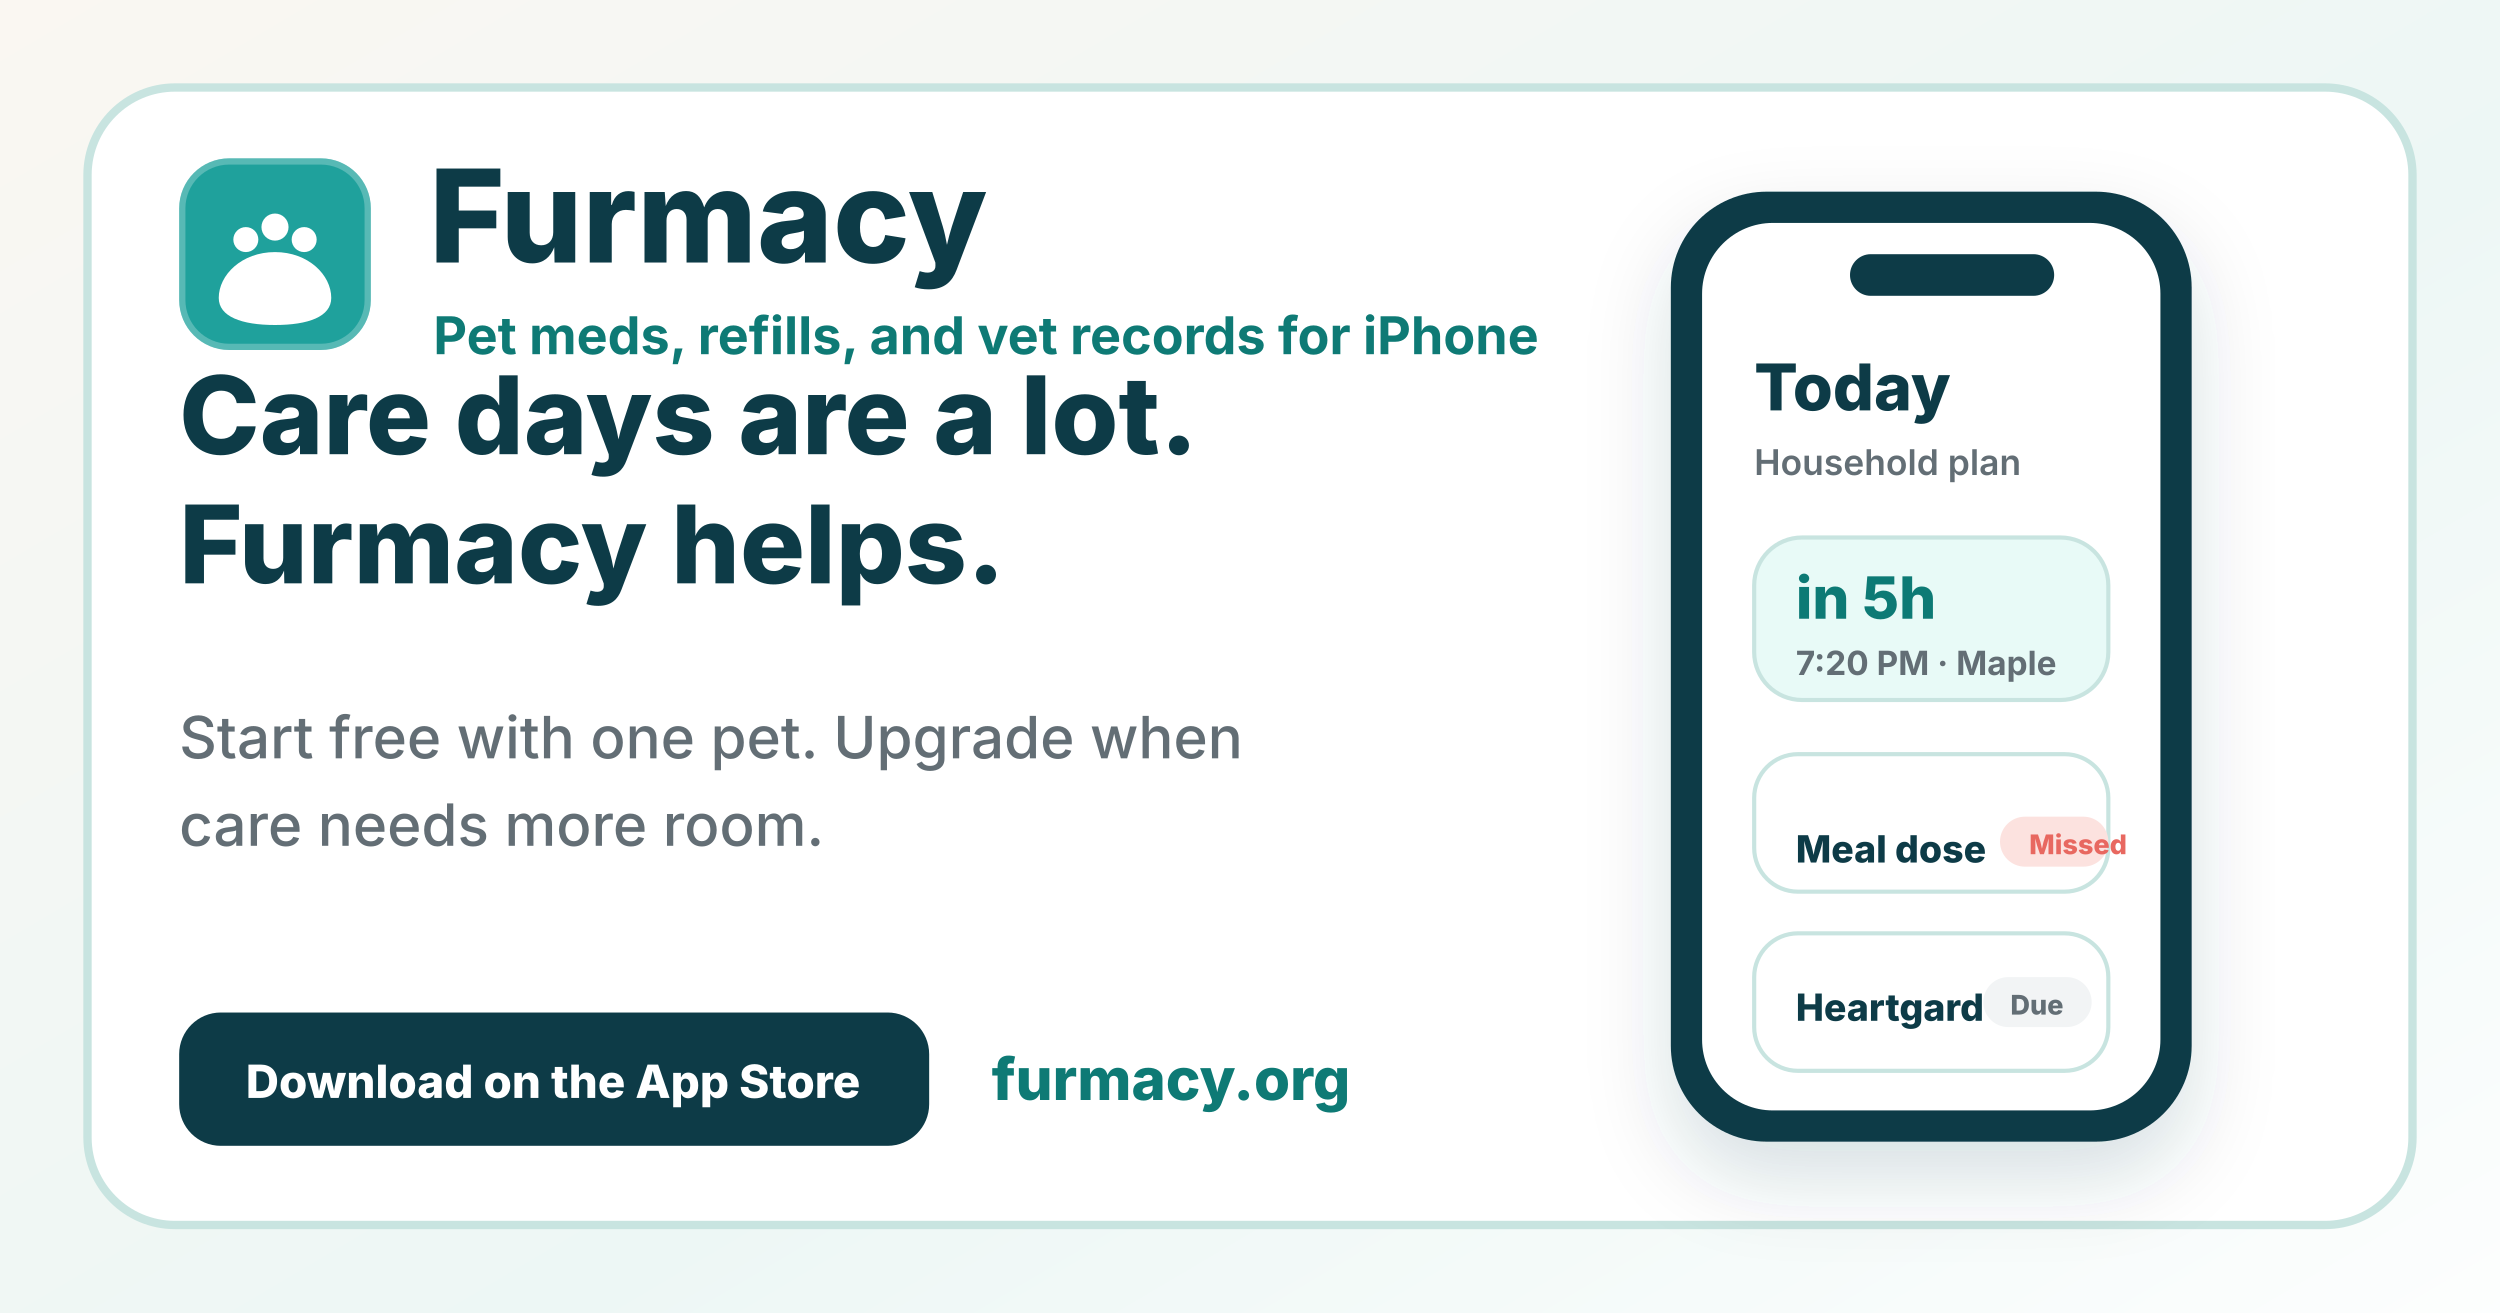
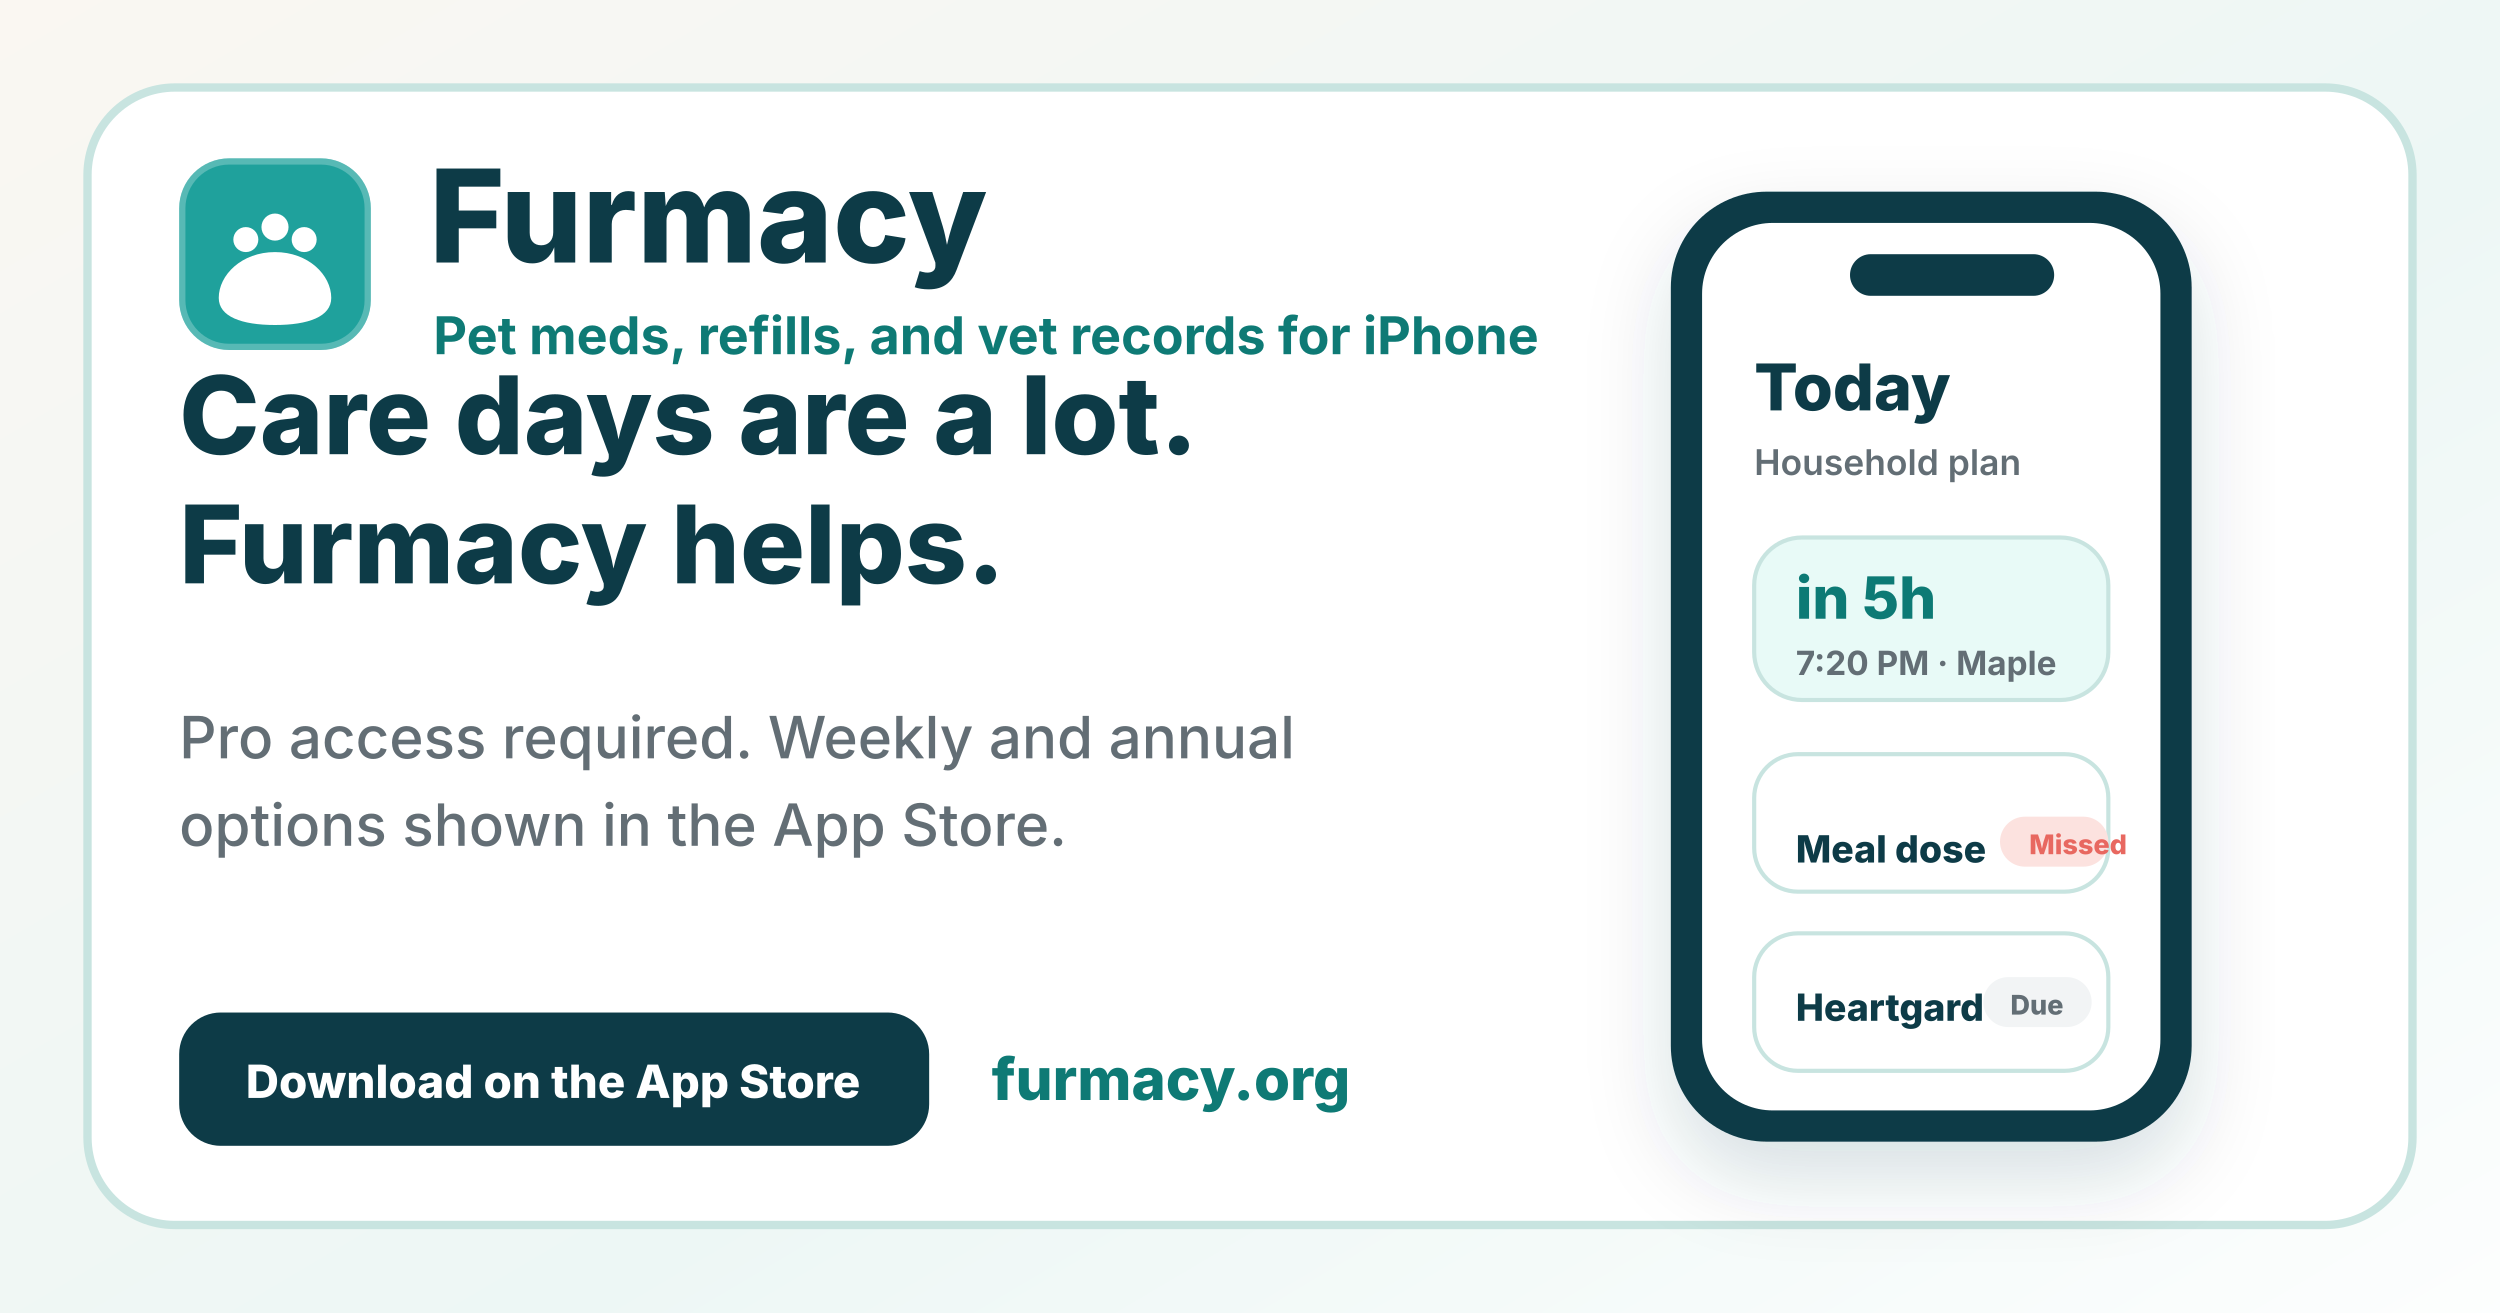
<svg xmlns="http://www.w3.org/2000/svg" width="1200" height="630" viewBox="0 0 1200 630" role="img" aria-labelledby="title desc">
  <defs>
    <linearGradient id="bg" x1="0" x2="1" y1="0" y2="1">
      <stop offset="0" stop-color="#FAF7F2" />
      <stop offset="0.55" stop-color="#EDF7F5" />
      <stop offset="1" stop-color="#FFFFFF" />
    </linearGradient>
    <filter id="shadow" x="-20%" y="-20%" width="140%" height="140%">
      <feDropShadow dx="0" dy="18" stdDeviation="20" flood-color="#0D3B47" flood-opacity="0.16" />
    </filter>
  </defs>
  <rect width="1200" height="720" fill="url(#bg)" />
  <rect x="42" y="42" width="1116" height="546" rx="42" fill="#FFFFFF" stroke="#C8E4E0" stroke-width="4" />
  <g transform="translate(86 76)">
    <rect width="92" height="92" rx="24" fill="#1FA19C" />
    <rect x="1.5" y="1.5" width="89" height="89" rx="22.5" fill="none" stroke="#FFFFFF" stroke-opacity="0.25" stroke-width="3" />
    <g fill="#FFFFFF">
      <circle cx="32" cy="39" r="6" />
      <circle cx="46" cy="33" r="6.5" />
      <circle cx="60" cy="39" r="6" />
      <path d="M46 45c-16 0-27 11-27 22 0 9 11 13 27 13s27-4 27-13c0-11-11-22-27-22Z" />
    </g>
  </g>
  <text x="206" y="126" fill="#0D3B47" font-family="-apple-system, BlinkMacSystemFont, 'Segoe UI', sans-serif" font-size="62" font-weight="800">Furmacy</text>
  <text x="208" y="170" fill="#0E7A75" font-family="-apple-system, BlinkMacSystemFont, 'Segoe UI', sans-serif" font-size="25" font-weight="700">Pet meds, refills, and vet records for iPhone</text>
  <g transform="translate(86 218)">
    <text fill="#0D3B47" font-family="-apple-system, BlinkMacSystemFont, 'Segoe UI', sans-serif" font-size="52" font-weight="800">
      <tspan x="0" dy="0">Care days are a lot.</tspan>
      <tspan x="0" dy="62">Furmacy helps.</tspan>
    </text>
    <text x="0" y="146" fill="#636E75" font-family="-apple-system, BlinkMacSystemFont, 'Segoe UI', sans-serif" font-size="28" font-weight="500">
-       <tspan x="0" dy="0">Start free with one pet. Upgrade when</tspan>
-       <tspan x="0" dy="42">care needs more room.</tspan>
+       <tspan x="0" dy="0">Pro access required. Weekly and annual</tspan>
+       <tspan x="0" dy="42">options shown in the App Store.</tspan>
    </text>
    <g transform="translate(0 268)">
      <rect width="360" height="64" rx="20" fill="#0D3B47" />
      <text x="32" y="41" fill="#FFFFFF" font-family="-apple-system, BlinkMacSystemFont, 'Segoe UI', sans-serif" font-size="22" font-weight="800">Download on the App Store</text>
    </g>
    <text x="390" y="310" fill="#0E7A75" font-family="-apple-system, BlinkMacSystemFont, 'Segoe UI', sans-serif" font-size="28" font-weight="800">furmacy.org</text>
  </g>
  <g transform="translate(802 92)" filter="url(#shadow)">
    <rect width="250" height="456" rx="46" fill="#0D3B47" />
    <rect x="15" y="15" width="220" height="426" rx="34" fill="#FFFFFF" />
    <rect x="86" y="30" width="98" height="20" rx="10" fill="#0D3B47" />
    <text x="40" y="105" fill="#0D3B47" font-family="-apple-system, BlinkMacSystemFont, 'Segoe UI', sans-serif" font-size="31" font-weight="800">Today</text>
    <text x="40" y="136" fill="#636E75" font-family="-apple-system, BlinkMacSystemFont, 'Segoe UI', sans-serif" font-size="17" font-weight="600">Household plan</text>
    <rect x="40" y="166" width="170" height="78" rx="23" fill="#E8FAF7" stroke="#C8E4E0" stroke-width="2" />
    <text x="60" y="205" fill="#0E7A75" font-family="-apple-system, BlinkMacSystemFont, 'Segoe UI', sans-serif" font-size="28" font-weight="800">in 5h</text>
    <text x="60" y="232" fill="#636E75" font-family="-apple-system, BlinkMacSystemFont, 'Segoe UI', sans-serif" font-size="16" font-weight="700">7:20 PM · Maple</text>
    <rect x="40" y="270" width="170" height="66" rx="21" fill="#FFFFFF" stroke="#C8E4E0" stroke-width="2" />
    <text x="60" y="322" fill="#0D3B47" font-family="-apple-system, BlinkMacSystemFont, 'Segoe UI', sans-serif" font-size="18" font-weight="800">Meal dose</text>
    <rect x="158" y="300" width="52" height="24" rx="12" fill="#FCE2DF" />
    <text x="172" y="318" fill="#E86861" font-family="-apple-system, BlinkMacSystemFont, 'Segoe UI', sans-serif" font-size="13" font-weight="800">Missed</text>
    <rect x="40" y="356" width="170" height="66" rx="21" fill="#FFFFFF" stroke="#C8E4E0" stroke-width="2" />
    <text x="60" y="398" fill="#0D3B47" font-family="-apple-system, BlinkMacSystemFont, 'Segoe UI', sans-serif" font-size="18" font-weight="800">Heartgard</text>
    <rect x="150" y="377" width="52" height="24" rx="12" fill="#F2F4F5" />
    <text x="163" y="395" fill="#636E75" font-family="-apple-system, BlinkMacSystemFont, 'Segoe UI', sans-serif" font-size="13" font-weight="800">Due</text>
  </g>
</svg>
